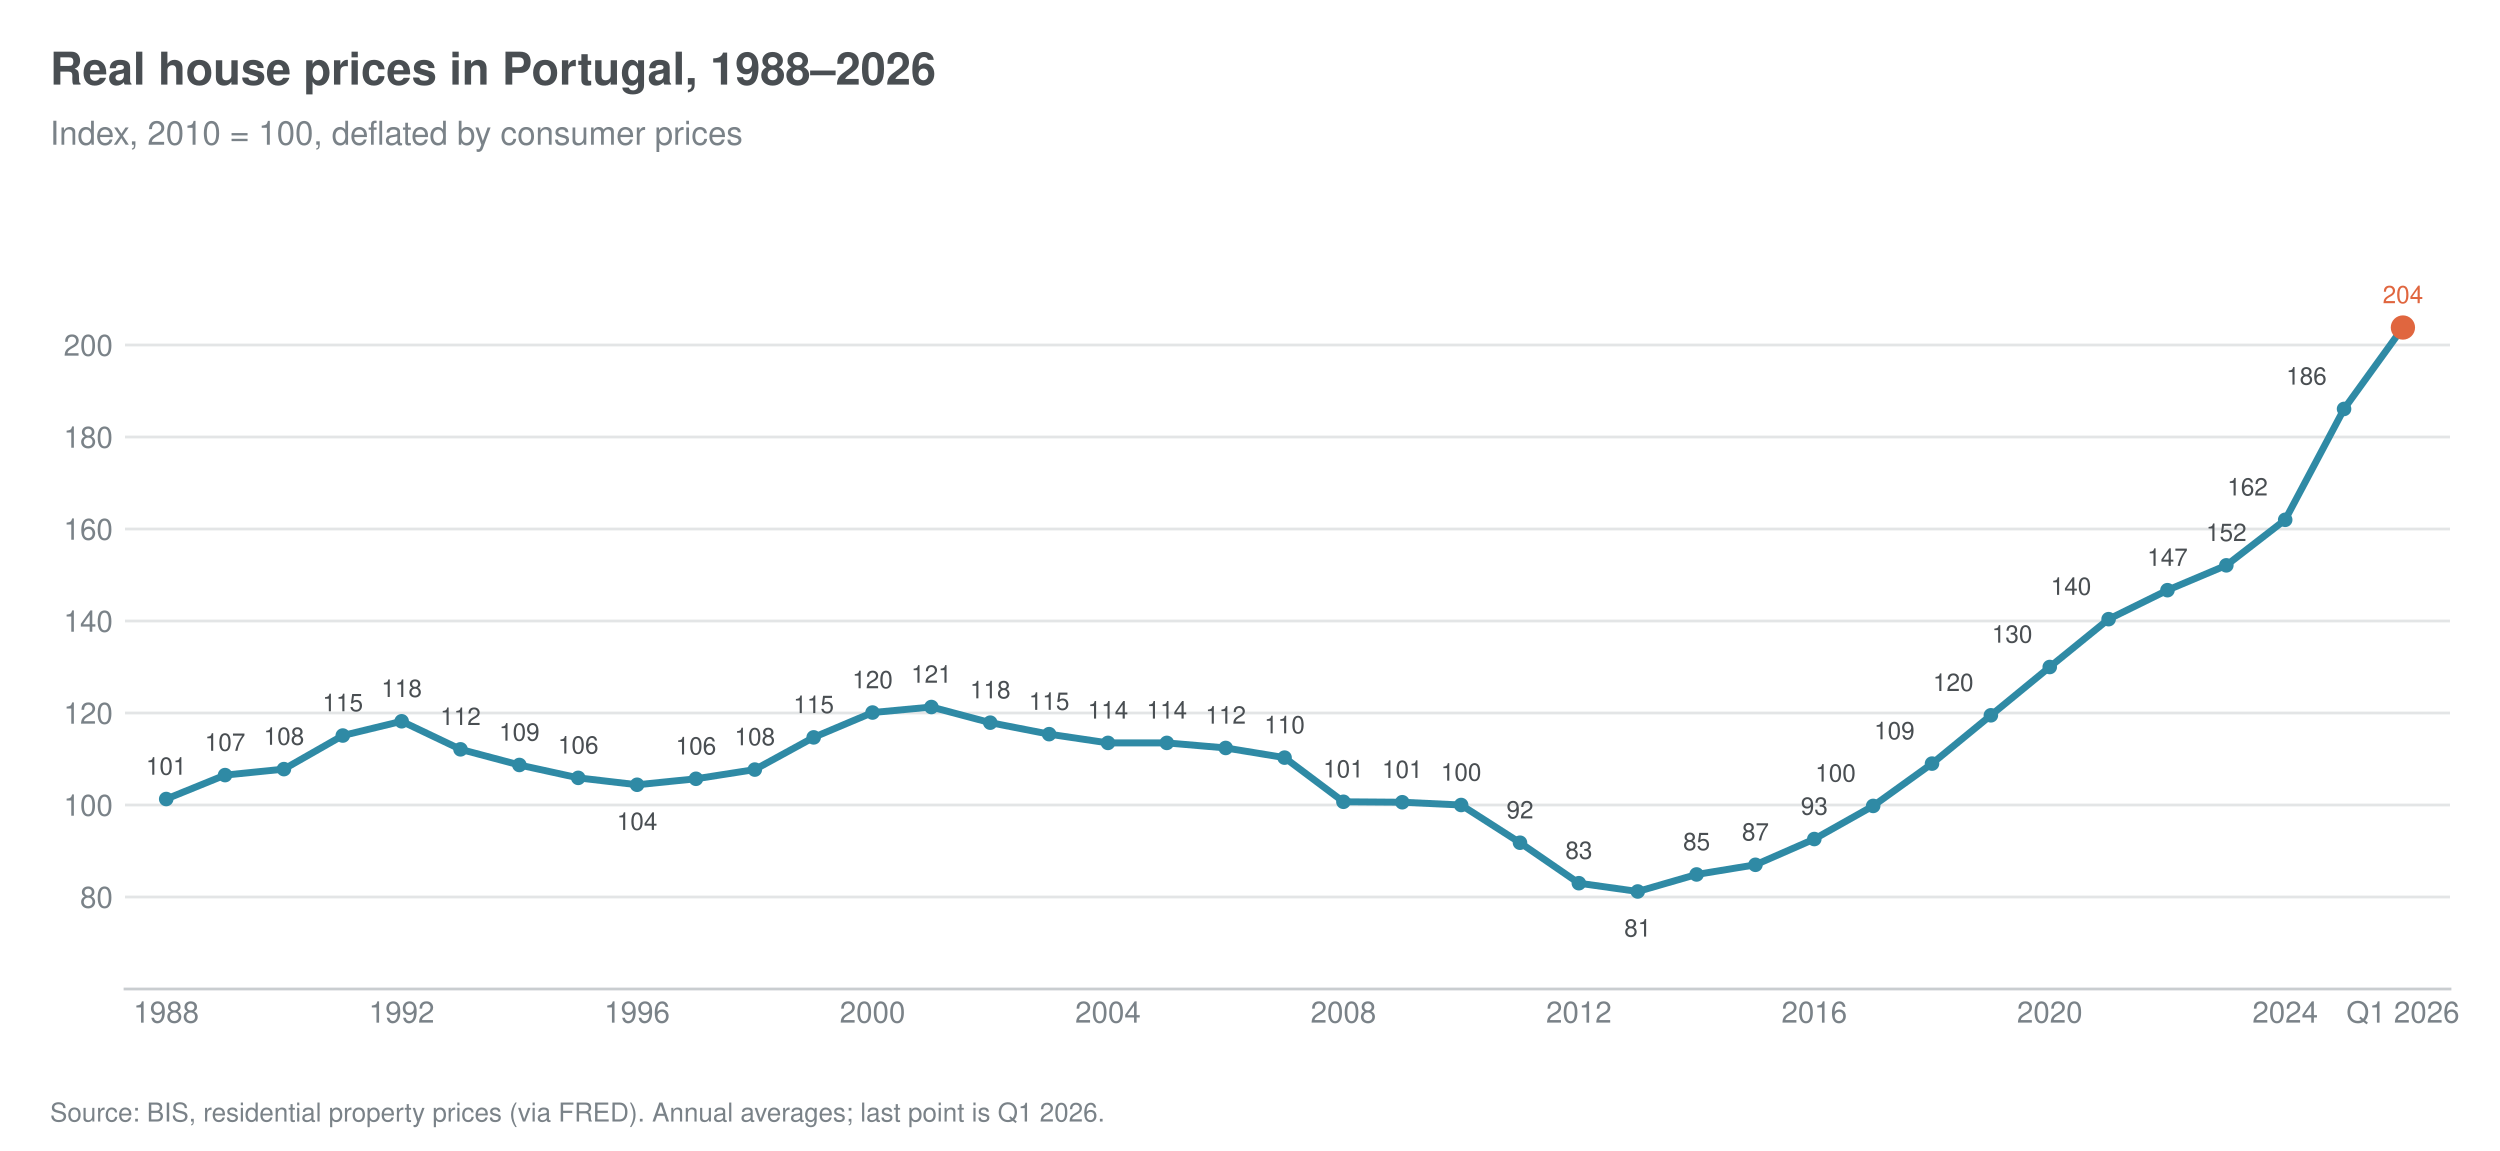
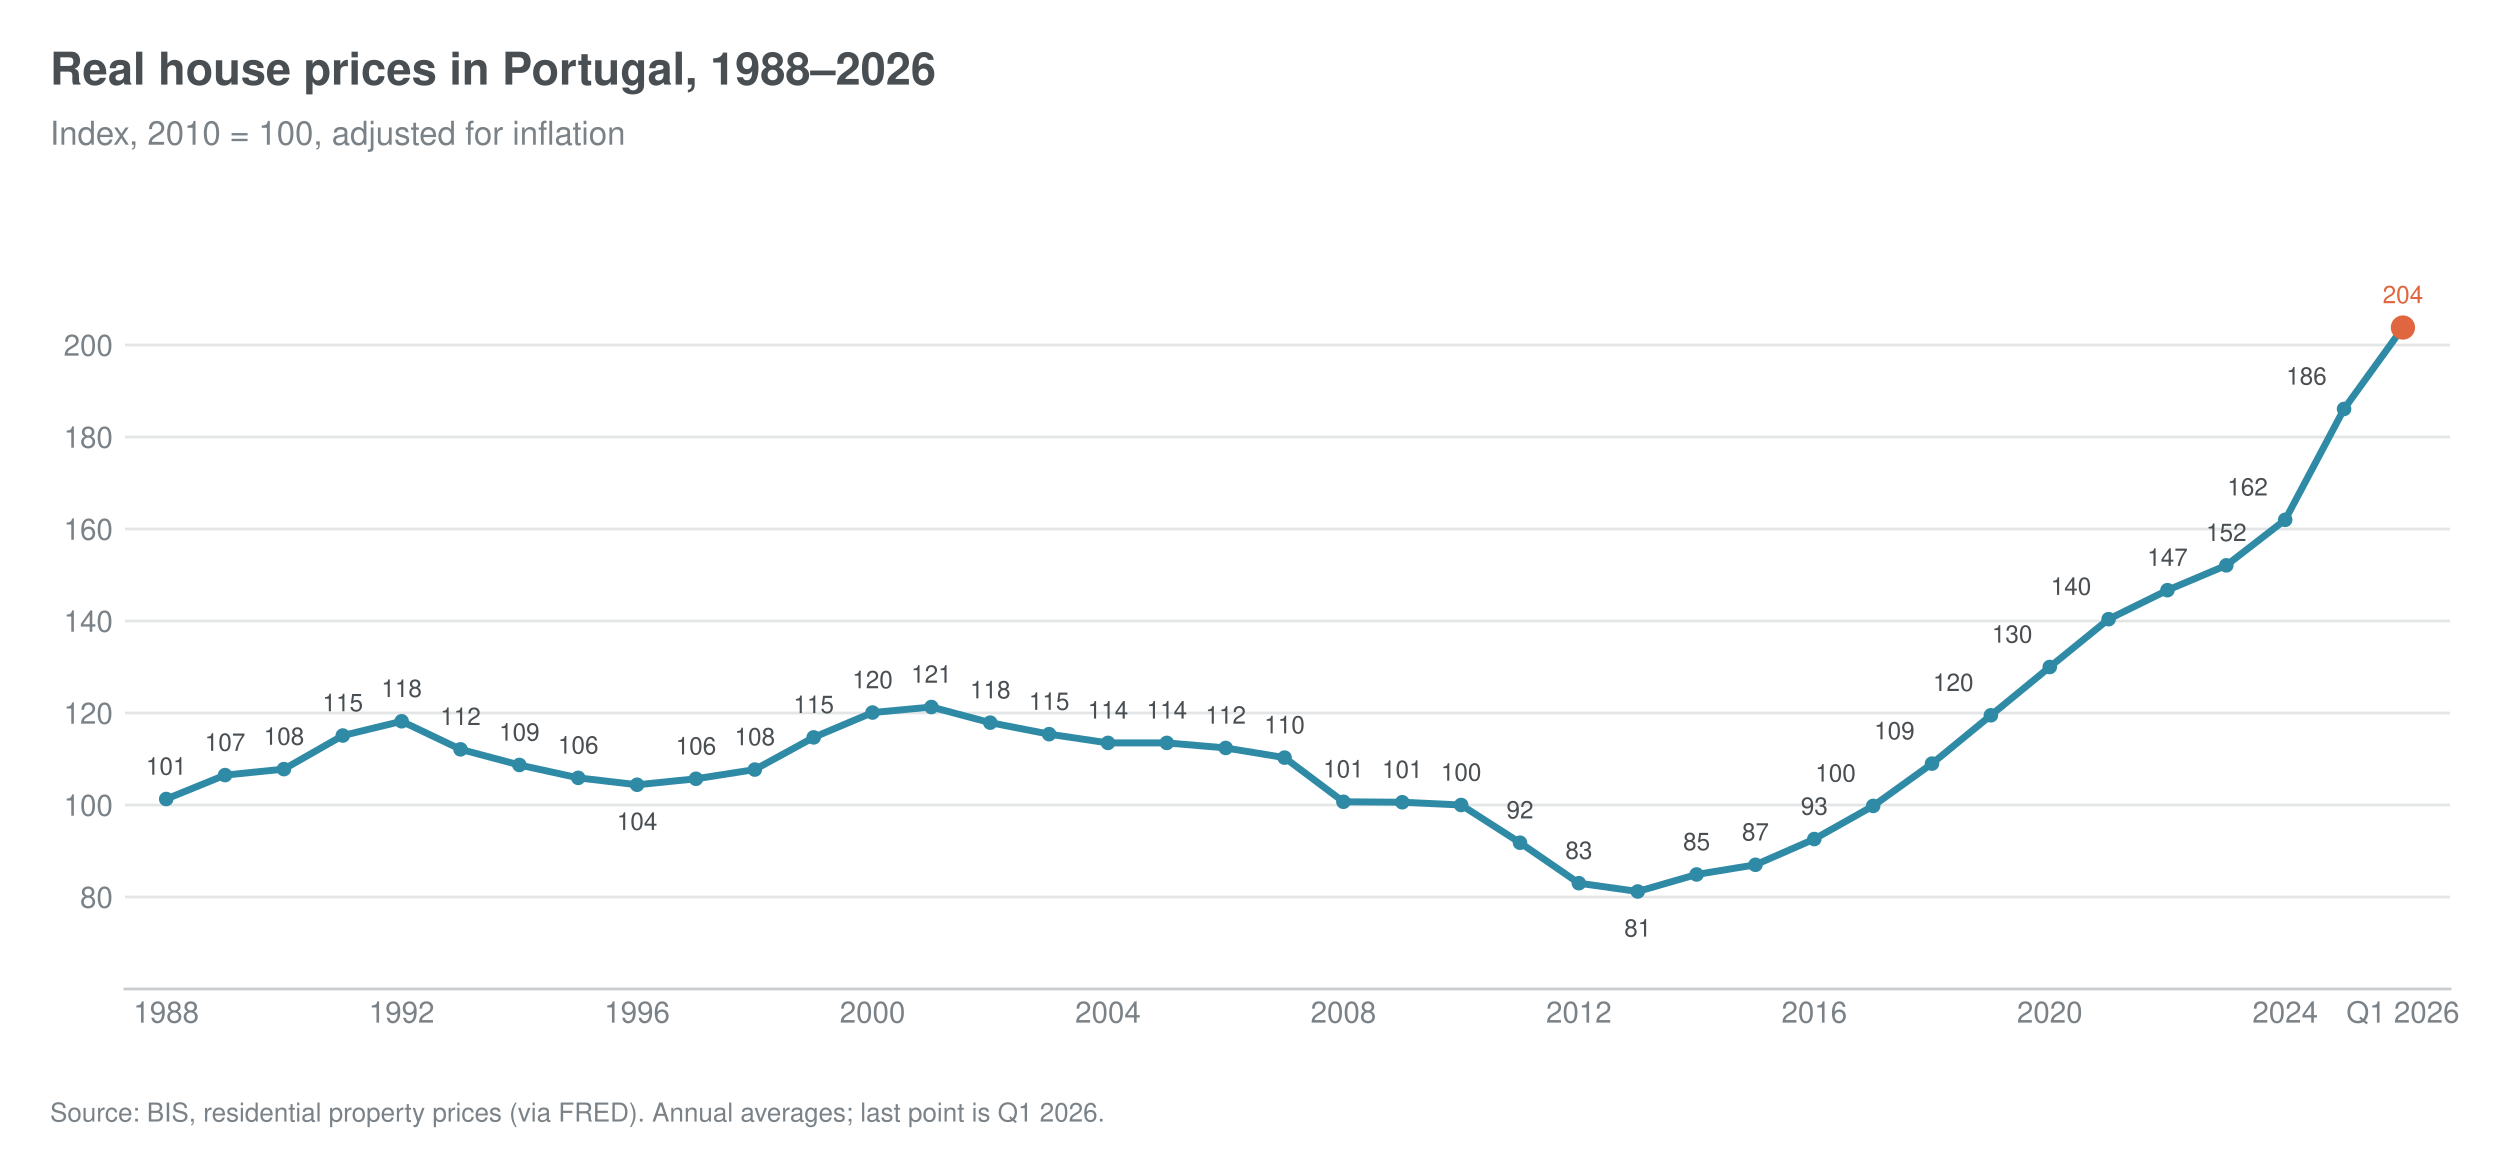
<svg xmlns="http://www.w3.org/2000/svg" xmlns:xlink="http://www.w3.org/1999/xlink" width="720pt" height="331.2pt" viewBox="0 0 720 331.2" version="1.1">
  <defs>
    <style type="text/css">*{stroke-linejoin: round; stroke-linecap: butt}</style>
  </defs>
  <g id="figure_1">
    <g id="patch_1">
      <path d="M 0 331.2  L 720 331.2  L 720 0  L 0 0  L 0 331.2  z " style="fill: none; opacity: 0" />
    </g>
    <g id="axes_1">
      <g id="patch_2">
        <path d="M 36 284.832  L 705.6 284.832  L 705.6 66.24  L 36 66.24  L 36 284.832  z " style="fill: none; opacity: 0" />
      </g>
      <g id="matplotlib.axis_1">
        <g id="xtick_1">
          <g id="line2d_1" />
          <g id="text_1">
            <text style="font-size: 8.5px; font-family: 'Helvetica Neue', 'Helvetica', 'Arial', 'Liberation Sans', 'DejaVu Sans', sans-serif; text-anchor: middle; fill: #7a8288" x="47.866" y="294.52" transform="rotate(-0 47.86633 294.5202)">1988</text>
          </g>
        </g>
        <g id="xtick_2">
          <g id="line2d_2" />
          <g id="text_2">
            <text style="font-size: 8.5px; font-family: 'Helvetica Neue', 'Helvetica', 'Arial', 'Liberation Sans', 'DejaVu Sans', sans-serif; text-anchor: middle; fill: #7a8288" x="115.674" y="294.52" transform="rotate(-0 115.6739 294.5202)">1992</text>
          </g>
        </g>
        <g id="xtick_3">
          <g id="line2d_3" />
          <g id="text_3">
            <text style="font-size: 8.5px; font-family: 'Helvetica Neue', 'Helvetica', 'Arial', 'Liberation Sans', 'DejaVu Sans', sans-serif; text-anchor: middle; fill: #7a8288" x="183.482" y="294.52" transform="rotate(-0 183.4815 294.5202)">1996</text>
          </g>
        </g>
        <g id="xtick_4">
          <g id="line2d_4" />
          <g id="text_4">
            <text style="font-size: 8.5px; font-family: 'Helvetica Neue', 'Helvetica', 'Arial', 'Liberation Sans', 'DejaVu Sans', sans-serif; text-anchor: middle; fill: #7a8288" x="251.289" y="294.52" transform="rotate(-0 251.2891 294.5202)">2000</text>
          </g>
        </g>
        <g id="xtick_5">
          <g id="line2d_5" />
          <g id="text_5">
            <text style="font-size: 8.5px; font-family: 'Helvetica Neue', 'Helvetica', 'Arial', 'Liberation Sans', 'DejaVu Sans', sans-serif; text-anchor: middle; fill: #7a8288" x="319.097" y="294.52" transform="rotate(-0 319.0967 294.5202)">2004</text>
          </g>
        </g>
        <g id="xtick_6">
          <g id="line2d_6" />
          <g id="text_6">
            <text style="font-size: 8.5px; font-family: 'Helvetica Neue', 'Helvetica', 'Arial', 'Liberation Sans', 'DejaVu Sans', sans-serif; text-anchor: middle; fill: #7a8288" x="386.904" y="294.52" transform="rotate(-0 386.9043 294.5202)">2008</text>
          </g>
        </g>
        <g id="xtick_7">
          <g id="line2d_7" />
          <g id="text_7">
            <text style="font-size: 8.5px; font-family: 'Helvetica Neue', 'Helvetica', 'Arial', 'Liberation Sans', 'DejaVu Sans', sans-serif; text-anchor: middle; fill: #7a8288" x="454.712" y="294.52" transform="rotate(-0 454.7119 294.5202)">2012</text>
          </g>
        </g>
        <g id="xtick_8">
          <g id="line2d_8" />
          <g id="text_8">
            <text style="font-size: 8.5px; font-family: 'Helvetica Neue', 'Helvetica', 'Arial', 'Liberation Sans', 'DejaVu Sans', sans-serif; text-anchor: middle; fill: #7a8288" x="522.519" y="294.52" transform="rotate(-0 522.5195 294.5202)">2016</text>
          </g>
        </g>
        <g id="xtick_9">
          <g id="line2d_9" />
          <g id="text_9">
            <text style="font-size: 8.5px; font-family: 'Helvetica Neue', 'Helvetica', 'Arial', 'Liberation Sans', 'DejaVu Sans', sans-serif; text-anchor: middle; fill: #7a8288" x="590.327" y="294.52" transform="rotate(-0 590.3271 294.5202)">2020</text>
          </g>
        </g>
        <g id="xtick_10">
          <g id="line2d_10" />
          <g id="text_10">
            <text style="font-size: 8.5px; font-family: 'Helvetica Neue', 'Helvetica', 'Arial', 'Liberation Sans', 'DejaVu Sans', sans-serif; text-anchor: middle; fill: #7a8288" x="658.135" y="294.52" transform="rotate(-0 658.1347 294.5202)">2024</text>
          </g>
        </g>
        <g id="xtick_11">
          <g id="line2d_11" />
          <g id="text_11">
            <text style="font-size: 8.5px; font-family: 'Helvetica Neue', 'Helvetica', 'Arial', 'Liberation Sans', 'DejaVu Sans', sans-serif; text-anchor: middle; fill: #7a8288" x="692.038" y="294.52" transform="rotate(-0 692.0385 294.5202)">Q1 2026</text>
          </g>
        </g>
      </g>
      <g id="matplotlib.axis_2">
        <g id="ytick_1">
          <g id="line2d_12">
-             <path d="M 36 258.336  L 705.6 258.336  " clip-path="url(#pe6fb217b22)" style="fill: none; stroke: #e3e5e6; stroke-width: 0.8; stroke-linecap: square" />
+             <path d="M 36 258.336  L 705.6 258.336  " clip-path="url(#pabfdc2b4d1)" style="fill: none; stroke: #e3e5e6; stroke-width: 0.8; stroke-linecap: square" />
          </g>
          <g id="line2d_13" />
          <g id="text_12">
            <text style="font-size: 8.5px; font-family: 'Helvetica Neue', 'Helvetica', 'Arial', 'Liberation Sans', 'DejaVu Sans', sans-serif; text-anchor: end; fill: #7a8288" x="32.5" y="261.43" transform="rotate(-0 32.5 261.4301)">80</text>
          </g>
        </g>
        <g id="ytick_2">
          <g id="line2d_14">
-             <path d="M 36 231.84  L 705.6 231.84  " clip-path="url(#pe6fb217b22)" style="fill: none; stroke: #e3e5e6; stroke-width: 0.8; stroke-linecap: square" />
+             <path d="M 36 231.84  L 705.6 231.84  " clip-path="url(#pabfdc2b4d1)" style="fill: none; stroke: #e3e5e6; stroke-width: 0.8; stroke-linecap: square" />
          </g>
          <g id="line2d_15" />
          <g id="text_13">
            <text style="font-size: 8.5px; font-family: 'Helvetica Neue', 'Helvetica', 'Arial', 'Liberation Sans', 'DejaVu Sans', sans-serif; text-anchor: end; fill: #7a8288" x="32.5" y="234.934" transform="rotate(-0 32.5 234.9341)">100</text>
          </g>
        </g>
        <g id="ytick_3">
          <g id="line2d_16">
-             <path d="M 36 205.344  L 705.6 205.344  " clip-path="url(#pe6fb217b22)" style="fill: none; stroke: #e3e5e6; stroke-width: 0.8; stroke-linecap: square" />
+             <path d="M 36 205.344  L 705.6 205.344  " clip-path="url(#pabfdc2b4d1)" style="fill: none; stroke: #e3e5e6; stroke-width: 0.8; stroke-linecap: square" />
          </g>
          <g id="line2d_17" />
          <g id="text_14">
            <text style="font-size: 8.5px; font-family: 'Helvetica Neue', 'Helvetica', 'Arial', 'Liberation Sans', 'DejaVu Sans', sans-serif; text-anchor: end; fill: #7a8288" x="32.5" y="208.438" transform="rotate(-0 32.5 208.4381)">120</text>
          </g>
        </g>
        <g id="ytick_4">
          <g id="line2d_18">
-             <path d="M 36 178.848  L 705.6 178.848  " clip-path="url(#pe6fb217b22)" style="fill: none; stroke: #e3e5e6; stroke-width: 0.8; stroke-linecap: square" />
+             <path d="M 36 178.848  L 705.6 178.848  " clip-path="url(#pabfdc2b4d1)" style="fill: none; stroke: #e3e5e6; stroke-width: 0.8; stroke-linecap: square" />
          </g>
          <g id="line2d_19" />
          <g id="text_15">
            <text style="font-size: 8.5px; font-family: 'Helvetica Neue', 'Helvetica', 'Arial', 'Liberation Sans', 'DejaVu Sans', sans-serif; text-anchor: end; fill: #7a8288" x="32.5" y="181.942" transform="rotate(-0 32.5 181.9421)">140</text>
          </g>
        </g>
        <g id="ytick_5">
          <g id="line2d_20">
-             <path d="M 36 152.352  L 705.6 152.352  " clip-path="url(#pe6fb217b22)" style="fill: none; stroke: #e3e5e6; stroke-width: 0.8; stroke-linecap: square" />
+             <path d="M 36 152.352  L 705.6 152.352  " clip-path="url(#pabfdc2b4d1)" style="fill: none; stroke: #e3e5e6; stroke-width: 0.8; stroke-linecap: square" />
          </g>
          <g id="line2d_21" />
          <g id="text_16">
            <text style="font-size: 8.5px; font-family: 'Helvetica Neue', 'Helvetica', 'Arial', 'Liberation Sans', 'DejaVu Sans', sans-serif; text-anchor: end; fill: #7a8288" x="32.5" y="155.446" transform="rotate(-0 32.5 155.4461)">160</text>
          </g>
        </g>
        <g id="ytick_6">
          <g id="line2d_22">
-             <path d="M 36 125.856  L 705.6 125.856  " clip-path="url(#pe6fb217b22)" style="fill: none; stroke: #e3e5e6; stroke-width: 0.8; stroke-linecap: square" />
+             <path d="M 36 125.856  L 705.6 125.856  " clip-path="url(#pabfdc2b4d1)" style="fill: none; stroke: #e3e5e6; stroke-width: 0.8; stroke-linecap: square" />
          </g>
          <g id="line2d_23" />
          <g id="text_17">
            <text style="font-size: 8.5px; font-family: 'Helvetica Neue', 'Helvetica', 'Arial', 'Liberation Sans', 'DejaVu Sans', sans-serif; text-anchor: end; fill: #7a8288" x="32.5" y="128.95" transform="rotate(-0 32.5 128.9501)">180</text>
          </g>
        </g>
        <g id="ytick_7">
          <g id="line2d_24">
-             <path d="M 36 99.36  L 705.6 99.36  " clip-path="url(#pe6fb217b22)" style="fill: none; stroke: #e3e5e6; stroke-width: 0.8; stroke-linecap: square" />
+             <path d="M 36 99.36  L 705.6 99.36  " clip-path="url(#pabfdc2b4d1)" style="fill: none; stroke: #e3e5e6; stroke-width: 0.8; stroke-linecap: square" />
          </g>
          <g id="line2d_25" />
          <g id="text_18">
            <text style="font-size: 8.5px; font-family: 'Helvetica Neue', 'Helvetica', 'Arial', 'Liberation Sans', 'DejaVu Sans', sans-serif; text-anchor: end; fill: #7a8288" x="32.5" y="102.454" transform="rotate(-0 32.5 102.4541)">200</text>
          </g>
        </g>
      </g>
      <g id="patch_3">
        <path d="M 36 284.832  L 705.6 284.832  " style="fill: none; stroke: #c9cdd0; stroke-width: 0.8; stroke-linejoin: miter; stroke-linecap: square" />
      </g>
      <g id="line2d_26">
-         <path d="M 47.866 230.118  L 64.818 223.229  L 81.77 221.507  L 98.722 211.836  L 115.674 207.729  L 132.626 215.81  L 149.578 220.314  L 166.53 224.024  L 183.482 226.011  L 200.433 224.289  L 217.385 221.639  L 234.337 212.365  L 251.289 205.212  L 268.241 203.622  L 285.193 208.126  L 302.145 211.438  L 319.097 213.955  L 336.049 213.955  L 353.001 215.412  L 369.952 218.195  L 386.904 230.913  L 403.856 231.045  L 420.808 231.84  L 437.76 242.703  L 454.712 254.362  L 471.664 256.746  L 488.616 251.844  L 505.568 249.062  L 522.519 241.644  L 539.471 232.105  L 556.423 219.917  L 573.375 206.006  L 590.327 192.096  L 607.279 178.318  L 624.231 169.972  L 641.183 162.818  L 658.135 149.702  L 675.087 117.775  L 692.038 94.326  " clip-path="url(#pe6fb217b22)" style="fill: none; stroke: #2f8aa5; stroke-width: 2; stroke-linecap: square" />
+         <path d="M 47.866 230.118  L 64.818 223.229  L 81.77 221.507  L 98.722 211.836  L 115.674 207.729  L 132.626 215.81  L 149.578 220.314  L 166.53 224.024  L 183.482 226.011  L 200.433 224.289  L 217.385 221.639  L 234.337 212.365  L 251.289 205.212  L 268.241 203.622  L 285.193 208.126  L 302.145 211.438  L 319.097 213.955  L 336.049 213.955  L 353.001 215.412  L 369.952 218.195  L 386.904 230.913  L 403.856 231.045  L 420.808 231.84  L 437.76 242.703  L 454.712 254.362  L 471.664 256.746  L 488.616 251.844  L 505.568 249.062  L 522.519 241.644  L 539.471 232.105  L 556.423 219.917  L 573.375 206.006  L 590.327 192.096  L 607.279 178.318  L 624.231 169.972  L 641.183 162.818  L 658.135 149.702  L 675.087 117.775  L 692.038 94.326  " clip-path="url(#pabfdc2b4d1)" style="fill: none; stroke: #2f8aa5; stroke-width: 2; stroke-linecap: square" />
        <defs>
-           <path id="m70485993e1" d="M 0 1.6  C 0.424 1.6 0.831 1.431 1.131 1.131  C 1.431 0.831 1.6 0.424 1.6 0  C 1.6 -0.424 1.431 -0.831 1.131 -1.131  C 0.831 -1.431 0.424 -1.6 0 -1.6  C -0.424 -1.6 -0.831 -1.431 -1.131 -1.131  C -1.431 -0.831 -1.6 -0.424 -1.6 0  C -1.6 0.424 -1.431 0.831 -1.131 1.131  C -0.831 1.431 -0.424 1.6 0 1.6  z " style="stroke: #2f8aa5" />
+           <path id="m7ae8216b52" d="M 0 1.6  C 0.424 1.6 0.831 1.431 1.131 1.131  C 1.431 0.831 1.6 0.424 1.6 0  C 1.6 -0.424 1.431 -0.831 1.131 -1.131  C 0.831 -1.431 0.424 -1.6 0 -1.6  C -0.424 -1.6 -0.831 -1.431 -1.131 -1.131  C -1.431 -0.831 -1.6 -0.424 -1.6 0  C -1.6 0.424 -1.431 0.831 -1.131 1.131  C -0.831 1.431 -0.424 1.6 0 1.6  z " style="stroke: #2f8aa5" />
        </defs>
-         <g clip-path="url(#pe6fb217b22)">
-           <use xlink:href="#m70485993e1" x="47.866" y="230.118" style="fill: #2f8aa5; stroke: #2f8aa5" />
-           <use xlink:href="#m70485993e1" x="64.818" y="223.229" style="fill: #2f8aa5; stroke: #2f8aa5" />
-           <use xlink:href="#m70485993e1" x="81.77" y="221.507" style="fill: #2f8aa5; stroke: #2f8aa5" />
-           <use xlink:href="#m70485993e1" x="98.722" y="211.836" style="fill: #2f8aa5; stroke: #2f8aa5" />
-           <use xlink:href="#m70485993e1" x="115.674" y="207.729" style="fill: #2f8aa5; stroke: #2f8aa5" />
-           <use xlink:href="#m70485993e1" x="132.626" y="215.81" style="fill: #2f8aa5; stroke: #2f8aa5" />
-           <use xlink:href="#m70485993e1" x="149.578" y="220.314" style="fill: #2f8aa5; stroke: #2f8aa5" />
-           <use xlink:href="#m70485993e1" x="166.53" y="224.024" style="fill: #2f8aa5; stroke: #2f8aa5" />
-           <use xlink:href="#m70485993e1" x="183.482" y="226.011" style="fill: #2f8aa5; stroke: #2f8aa5" />
-           <use xlink:href="#m70485993e1" x="200.433" y="224.289" style="fill: #2f8aa5; stroke: #2f8aa5" />
-           <use xlink:href="#m70485993e1" x="217.385" y="221.639" style="fill: #2f8aa5; stroke: #2f8aa5" />
-           <use xlink:href="#m70485993e1" x="234.337" y="212.365" style="fill: #2f8aa5; stroke: #2f8aa5" />
-           <use xlink:href="#m70485993e1" x="251.289" y="205.212" style="fill: #2f8aa5; stroke: #2f8aa5" />
-           <use xlink:href="#m70485993e1" x="268.241" y="203.622" style="fill: #2f8aa5; stroke: #2f8aa5" />
-           <use xlink:href="#m70485993e1" x="285.193" y="208.126" style="fill: #2f8aa5; stroke: #2f8aa5" />
-           <use xlink:href="#m70485993e1" x="302.145" y="211.438" style="fill: #2f8aa5; stroke: #2f8aa5" />
-           <use xlink:href="#m70485993e1" x="319.097" y="213.955" style="fill: #2f8aa5; stroke: #2f8aa5" />
-           <use xlink:href="#m70485993e1" x="336.049" y="213.955" style="fill: #2f8aa5; stroke: #2f8aa5" />
-           <use xlink:href="#m70485993e1" x="353.001" y="215.412" style="fill: #2f8aa5; stroke: #2f8aa5" />
-           <use xlink:href="#m70485993e1" x="369.952" y="218.195" style="fill: #2f8aa5; stroke: #2f8aa5" />
-           <use xlink:href="#m70485993e1" x="386.904" y="230.913" style="fill: #2f8aa5; stroke: #2f8aa5" />
-           <use xlink:href="#m70485993e1" x="403.856" y="231.045" style="fill: #2f8aa5; stroke: #2f8aa5" />
-           <use xlink:href="#m70485993e1" x="420.808" y="231.84" style="fill: #2f8aa5; stroke: #2f8aa5" />
-           <use xlink:href="#m70485993e1" x="437.76" y="242.703" style="fill: #2f8aa5; stroke: #2f8aa5" />
-           <use xlink:href="#m70485993e1" x="454.712" y="254.362" style="fill: #2f8aa5; stroke: #2f8aa5" />
-           <use xlink:href="#m70485993e1" x="471.664" y="256.746" style="fill: #2f8aa5; stroke: #2f8aa5" />
-           <use xlink:href="#m70485993e1" x="488.616" y="251.844" style="fill: #2f8aa5; stroke: #2f8aa5" />
-           <use xlink:href="#m70485993e1" x="505.568" y="249.062" style="fill: #2f8aa5; stroke: #2f8aa5" />
-           <use xlink:href="#m70485993e1" x="522.519" y="241.644" style="fill: #2f8aa5; stroke: #2f8aa5" />
-           <use xlink:href="#m70485993e1" x="539.471" y="232.105" style="fill: #2f8aa5; stroke: #2f8aa5" />
-           <use xlink:href="#m70485993e1" x="556.423" y="219.917" style="fill: #2f8aa5; stroke: #2f8aa5" />
-           <use xlink:href="#m70485993e1" x="573.375" y="206.006" style="fill: #2f8aa5; stroke: #2f8aa5" />
-           <use xlink:href="#m70485993e1" x="590.327" y="192.096" style="fill: #2f8aa5; stroke: #2f8aa5" />
-           <use xlink:href="#m70485993e1" x="607.279" y="178.318" style="fill: #2f8aa5; stroke: #2f8aa5" />
-           <use xlink:href="#m70485993e1" x="624.231" y="169.972" style="fill: #2f8aa5; stroke: #2f8aa5" />
-           <use xlink:href="#m70485993e1" x="641.183" y="162.818" style="fill: #2f8aa5; stroke: #2f8aa5" />
-           <use xlink:href="#m70485993e1" x="658.135" y="149.702" style="fill: #2f8aa5; stroke: #2f8aa5" />
-           <use xlink:href="#m70485993e1" x="675.087" y="117.775" style="fill: #2f8aa5; stroke: #2f8aa5" />
-           <use xlink:href="#m70485993e1" x="692.038" y="94.326" style="fill: #2f8aa5; stroke: #2f8aa5" />
+         <g clip-path="url(#pabfdc2b4d1)">
+           <use xlink:href="#m7ae8216b52" x="47.866" y="230.118" style="fill: #2f8aa5; stroke: #2f8aa5" />
+           <use xlink:href="#m7ae8216b52" x="64.818" y="223.229" style="fill: #2f8aa5; stroke: #2f8aa5" />
+           <use xlink:href="#m7ae8216b52" x="81.77" y="221.507" style="fill: #2f8aa5; stroke: #2f8aa5" />
+           <use xlink:href="#m7ae8216b52" x="98.722" y="211.836" style="fill: #2f8aa5; stroke: #2f8aa5" />
+           <use xlink:href="#m7ae8216b52" x="115.674" y="207.729" style="fill: #2f8aa5; stroke: #2f8aa5" />
+           <use xlink:href="#m7ae8216b52" x="132.626" y="215.81" style="fill: #2f8aa5; stroke: #2f8aa5" />
+           <use xlink:href="#m7ae8216b52" x="149.578" y="220.314" style="fill: #2f8aa5; stroke: #2f8aa5" />
+           <use xlink:href="#m7ae8216b52" x="166.53" y="224.024" style="fill: #2f8aa5; stroke: #2f8aa5" />
+           <use xlink:href="#m7ae8216b52" x="183.482" y="226.011" style="fill: #2f8aa5; stroke: #2f8aa5" />
+           <use xlink:href="#m7ae8216b52" x="200.433" y="224.289" style="fill: #2f8aa5; stroke: #2f8aa5" />
+           <use xlink:href="#m7ae8216b52" x="217.385" y="221.639" style="fill: #2f8aa5; stroke: #2f8aa5" />
+           <use xlink:href="#m7ae8216b52" x="234.337" y="212.365" style="fill: #2f8aa5; stroke: #2f8aa5" />
+           <use xlink:href="#m7ae8216b52" x="251.289" y="205.212" style="fill: #2f8aa5; stroke: #2f8aa5" />
+           <use xlink:href="#m7ae8216b52" x="268.241" y="203.622" style="fill: #2f8aa5; stroke: #2f8aa5" />
+           <use xlink:href="#m7ae8216b52" x="285.193" y="208.126" style="fill: #2f8aa5; stroke: #2f8aa5" />
+           <use xlink:href="#m7ae8216b52" x="302.145" y="211.438" style="fill: #2f8aa5; stroke: #2f8aa5" />
+           <use xlink:href="#m7ae8216b52" x="319.097" y="213.955" style="fill: #2f8aa5; stroke: #2f8aa5" />
+           <use xlink:href="#m7ae8216b52" x="336.049" y="213.955" style="fill: #2f8aa5; stroke: #2f8aa5" />
+           <use xlink:href="#m7ae8216b52" x="353.001" y="215.412" style="fill: #2f8aa5; stroke: #2f8aa5" />
+           <use xlink:href="#m7ae8216b52" x="369.952" y="218.195" style="fill: #2f8aa5; stroke: #2f8aa5" />
+           <use xlink:href="#m7ae8216b52" x="386.904" y="230.913" style="fill: #2f8aa5; stroke: #2f8aa5" />
+           <use xlink:href="#m7ae8216b52" x="403.856" y="231.045" style="fill: #2f8aa5; stroke: #2f8aa5" />
+           <use xlink:href="#m7ae8216b52" x="420.808" y="231.84" style="fill: #2f8aa5; stroke: #2f8aa5" />
+           <use xlink:href="#m7ae8216b52" x="437.76" y="242.703" style="fill: #2f8aa5; stroke: #2f8aa5" />
+           <use xlink:href="#m7ae8216b52" x="454.712" y="254.362" style="fill: #2f8aa5; stroke: #2f8aa5" />
+           <use xlink:href="#m7ae8216b52" x="471.664" y="256.746" style="fill: #2f8aa5; stroke: #2f8aa5" />
+           <use xlink:href="#m7ae8216b52" x="488.616" y="251.844" style="fill: #2f8aa5; stroke: #2f8aa5" />
+           <use xlink:href="#m7ae8216b52" x="505.568" y="249.062" style="fill: #2f8aa5; stroke: #2f8aa5" />
+           <use xlink:href="#m7ae8216b52" x="522.519" y="241.644" style="fill: #2f8aa5; stroke: #2f8aa5" />
+           <use xlink:href="#m7ae8216b52" x="539.471" y="232.105" style="fill: #2f8aa5; stroke: #2f8aa5" />
+           <use xlink:href="#m7ae8216b52" x="556.423" y="219.917" style="fill: #2f8aa5; stroke: #2f8aa5" />
+           <use xlink:href="#m7ae8216b52" x="573.375" y="206.006" style="fill: #2f8aa5; stroke: #2f8aa5" />
+           <use xlink:href="#m7ae8216b52" x="590.327" y="192.096" style="fill: #2f8aa5; stroke: #2f8aa5" />
+           <use xlink:href="#m7ae8216b52" x="607.279" y="178.318" style="fill: #2f8aa5; stroke: #2f8aa5" />
+           <use xlink:href="#m7ae8216b52" x="624.231" y="169.972" style="fill: #2f8aa5; stroke: #2f8aa5" />
+           <use xlink:href="#m7ae8216b52" x="641.183" y="162.818" style="fill: #2f8aa5; stroke: #2f8aa5" />
+           <use xlink:href="#m7ae8216b52" x="658.135" y="149.702" style="fill: #2f8aa5; stroke: #2f8aa5" />
+           <use xlink:href="#m7ae8216b52" x="675.087" y="117.775" style="fill: #2f8aa5; stroke: #2f8aa5" />
+           <use xlink:href="#m7ae8216b52" x="692.038" y="94.326" style="fill: #2f8aa5; stroke: #2f8aa5" />
        </g>
      </g>
      <g id="text_19">
        <text style="font-size: 7px; font-family: 'Helvetica Neue', 'Helvetica', 'Arial', 'Liberation Sans', 'DejaVu Sans', sans-serif; text-anchor: middle; fill: #494e52" x="47.866" y="223.118" transform="rotate(-0 47.86633 223.1178)">101</text>
      </g>
      <g id="text_20">
        <text style="font-size: 7px; font-family: 'Helvetica Neue', 'Helvetica', 'Arial', 'Liberation Sans', 'DejaVu Sans', sans-serif; text-anchor: middle; fill: #494e52" x="64.818" y="216.229" transform="rotate(-0 64.81823 216.2288)">107</text>
      </g>
      <g id="text_21">
        <text style="font-size: 7px; font-family: 'Helvetica Neue', 'Helvetica', 'Arial', 'Liberation Sans', 'DejaVu Sans', sans-serif; text-anchor: middle; fill: #494e52" x="81.77" y="214.507" transform="rotate(-0 81.77013 214.5066)">108</text>
      </g>
      <g id="text_22">
        <text style="font-size: 7px; font-family: 'Helvetica Neue', 'Helvetica', 'Arial', 'Liberation Sans', 'DejaVu Sans', sans-serif; text-anchor: middle; fill: #494e52" x="98.722" y="204.836" transform="rotate(-0 98.72203 204.8355)">115</text>
      </g>
      <g id="text_23">
        <text style="font-size: 7px; font-family: 'Helvetica Neue', 'Helvetica', 'Arial', 'Liberation Sans', 'DejaVu Sans', sans-serif; text-anchor: middle; fill: #494e52" x="115.674" y="200.729" transform="rotate(-0 115.6739 200.7286)">118</text>
      </g>
      <g id="text_24">
        <text style="font-size: 7px; font-family: 'Helvetica Neue', 'Helvetica', 'Arial', 'Liberation Sans', 'DejaVu Sans', sans-serif; text-anchor: middle; fill: #494e52" x="132.626" y="208.81" transform="rotate(-0 132.6258 208.8099)">112</text>
      </g>
      <g id="text_25">
        <text style="font-size: 7px; font-family: 'Helvetica Neue', 'Helvetica', 'Arial', 'Liberation Sans', 'DejaVu Sans', sans-serif; text-anchor: middle; fill: #494e52" x="149.578" y="213.314" transform="rotate(-0 149.5777 213.3142)">109</text>
      </g>
      <g id="text_26">
        <text style="font-size: 7px; font-family: 'Helvetica Neue', 'Helvetica', 'Arial', 'Liberation Sans', 'DejaVu Sans', sans-serif; text-anchor: middle; fill: #494e52" x="166.53" y="217.024" transform="rotate(-0 166.5296 217.0237)">106</text>
      </g>
      <g id="text_27">
        <text style="font-size: 7px; font-family: 'Helvetica Neue', 'Helvetica', 'Arial', 'Liberation Sans', 'DejaVu Sans', sans-serif; text-anchor: middle; fill: #494e52" x="183.482" y="239.011" transform="rotate(-0 183.4815 239.0109)">104</text>
      </g>
      <g id="text_28">
        <text style="font-size: 7px; font-family: 'Helvetica Neue', 'Helvetica', 'Arial', 'Liberation Sans', 'DejaVu Sans', sans-serif; text-anchor: middle; fill: #494e52" x="200.433" y="217.289" transform="rotate(-0 200.4334 217.2886)">106</text>
      </g>
      <g id="text_29">
        <text style="font-size: 7px; font-family: 'Helvetica Neue', 'Helvetica', 'Arial', 'Liberation Sans', 'DejaVu Sans', sans-serif; text-anchor: middle; fill: #494e52" x="217.385" y="214.639" transform="rotate(-0 217.3853 214.639)">108</text>
      </g>
      <g id="text_30">
        <text style="font-size: 7px; font-family: 'Helvetica Neue', 'Helvetica', 'Arial', 'Liberation Sans', 'DejaVu Sans', sans-serif; text-anchor: middle; fill: #494e52" x="234.337" y="205.365" transform="rotate(-0 234.3372 205.3654)">115</text>
      </g>
      <g id="text_31">
        <text style="font-size: 7px; font-family: 'Helvetica Neue', 'Helvetica', 'Arial', 'Liberation Sans', 'DejaVu Sans', sans-serif; text-anchor: middle; fill: #494e52" x="251.289" y="198.212" transform="rotate(-0 251.2891 198.2115)">120</text>
      </g>
      <g id="text_32">
        <text style="font-size: 7px; font-family: 'Helvetica Neue', 'Helvetica', 'Arial', 'Liberation Sans', 'DejaVu Sans', sans-serif; text-anchor: middle; fill: #494e52" x="268.241" y="196.622" transform="rotate(-0 268.241 196.6218)">121</text>
      </g>
      <g id="text_33">
        <text style="font-size: 7px; font-family: 'Helvetica Neue', 'Helvetica', 'Arial', 'Liberation Sans', 'DejaVu Sans', sans-serif; text-anchor: middle; fill: #494e52" x="285.193" y="201.126" transform="rotate(-0 285.1929 201.1261)">118</text>
      </g>
      <g id="text_34">
        <text style="font-size: 7px; font-family: 'Helvetica Neue', 'Helvetica', 'Arial', 'Liberation Sans', 'DejaVu Sans', sans-serif; text-anchor: middle; fill: #494e52" x="302.145" y="204.438" transform="rotate(-0 302.1448 204.4381)">115</text>
      </g>
      <g id="text_35">
        <text style="font-size: 7px; font-family: 'Helvetica Neue', 'Helvetica', 'Arial', 'Liberation Sans', 'DejaVu Sans', sans-serif; text-anchor: middle; fill: #494e52" x="319.097" y="206.955" transform="rotate(-0 319.0967 206.9552)">114</text>
      </g>
      <g id="text_36">
        <text style="font-size: 7px; font-family: 'Helvetica Neue', 'Helvetica', 'Arial', 'Liberation Sans', 'DejaVu Sans', sans-serif; text-anchor: middle; fill: #494e52" x="336.049" y="206.955" transform="rotate(-0 336.0486 206.9552)">114</text>
      </g>
      <g id="text_37">
        <text style="font-size: 7px; font-family: 'Helvetica Neue', 'Helvetica', 'Arial', 'Liberation Sans', 'DejaVu Sans', sans-serif; text-anchor: middle; fill: #494e52" x="353.001" y="208.412" transform="rotate(-0 353.0005 208.4125)">112</text>
      </g>
      <g id="text_38">
        <text style="font-size: 7px; font-family: 'Helvetica Neue', 'Helvetica', 'Arial', 'Liberation Sans', 'DejaVu Sans', sans-serif; text-anchor: middle; fill: #494e52" x="369.952" y="211.195" transform="rotate(-0 369.9524 211.1946)">110</text>
      </g>
      <g id="text_39">
        <text style="font-size: 7px; font-family: 'Helvetica Neue', 'Helvetica', 'Arial', 'Liberation Sans', 'DejaVu Sans', sans-serif; text-anchor: middle; fill: #494e52" x="386.904" y="223.913" transform="rotate(-0 386.9043 223.9126)">101</text>
      </g>
      <g id="text_40">
        <text style="font-size: 7px; font-family: 'Helvetica Neue', 'Helvetica', 'Arial', 'Liberation Sans', 'DejaVu Sans', sans-serif; text-anchor: middle; fill: #494e52" x="403.856" y="224.045" transform="rotate(-0 403.8562 224.0451)">101</text>
      </g>
      <g id="text_41">
        <text style="font-size: 7px; font-family: 'Helvetica Neue', 'Helvetica', 'Arial', 'Liberation Sans', 'DejaVu Sans', sans-serif; text-anchor: middle; fill: #494e52" x="420.808" y="224.84" transform="rotate(-0 420.8081 224.84)">100</text>
      </g>
      <g id="text_42">
        <text style="font-size: 7px; font-family: 'Helvetica Neue', 'Helvetica', 'Arial', 'Liberation Sans', 'DejaVu Sans', sans-serif; text-anchor: middle; fill: #494e52" x="437.76" y="235.703" transform="rotate(-0 437.76 235.7034)">92</text>
      </g>
      <g id="text_43">
        <text style="font-size: 7px; font-family: 'Helvetica Neue', 'Helvetica', 'Arial', 'Liberation Sans', 'DejaVu Sans', sans-serif; text-anchor: middle; fill: #494e52" x="454.712" y="247.362" transform="rotate(-0 454.7119 247.3616)">83</text>
      </g>
      <g id="text_44">
        <text style="font-size: 7px; font-family: 'Helvetica Neue', 'Helvetica', 'Arial', 'Liberation Sans', 'DejaVu Sans', sans-serif; text-anchor: middle; fill: #494e52" x="471.664" y="269.746" transform="rotate(-0 471.6638 269.7462)">81</text>
      </g>
      <g id="text_45">
        <text style="font-size: 7px; font-family: 'Helvetica Neue', 'Helvetica', 'Arial', 'Liberation Sans', 'DejaVu Sans', sans-serif; text-anchor: middle; fill: #494e52" x="488.616" y="244.844" transform="rotate(-0 488.6157 244.8445)">85</text>
      </g>
      <g id="text_46">
        <text style="font-size: 7px; font-family: 'Helvetica Neue', 'Helvetica', 'Arial', 'Liberation Sans', 'DejaVu Sans', sans-serif; text-anchor: middle; fill: #494e52" x="505.568" y="242.062" transform="rotate(-0 505.5676 242.0624)">87</text>
      </g>
      <g id="text_47">
        <text style="font-size: 7px; font-family: 'Helvetica Neue', 'Helvetica', 'Arial', 'Liberation Sans', 'DejaVu Sans', sans-serif; text-anchor: middle; fill: #494e52" x="522.519" y="234.644" transform="rotate(-0 522.5195 234.6435)">93</text>
      </g>
      <g id="text_48">
        <text style="font-size: 7px; font-family: 'Helvetica Neue', 'Helvetica', 'Arial', 'Liberation Sans', 'DejaVu Sans', sans-serif; text-anchor: end; fill: #494e52" x="534.471" y="225.105" transform="rotate(-0 534.4714 225.105)">100</text>
      </g>
      <g id="text_49">
        <text style="font-size: 7px; font-family: 'Helvetica Neue', 'Helvetica', 'Arial', 'Liberation Sans', 'DejaVu Sans', sans-serif; text-anchor: end; fill: #494e52" x="551.423" y="212.917" transform="rotate(-0 551.4233 212.9168)">109</text>
      </g>
      <g id="text_50">
        <text style="font-size: 7px; font-family: 'Helvetica Neue', 'Helvetica', 'Arial', 'Liberation Sans', 'DejaVu Sans', sans-serif; text-anchor: end; fill: #494e52" x="568.375" y="199.006" transform="rotate(-0 568.3752 199.0064)">120</text>
      </g>
      <g id="text_51">
        <text style="font-size: 7px; font-family: 'Helvetica Neue', 'Helvetica', 'Arial', 'Liberation Sans', 'DejaVu Sans', sans-serif; text-anchor: end; fill: #494e52" x="585.327" y="185.096" transform="rotate(-0 585.3271 185.096)">130</text>
      </g>
      <g id="text_52">
        <text style="font-size: 7px; font-family: 'Helvetica Neue', 'Helvetica', 'Arial', 'Liberation Sans', 'DejaVu Sans', sans-serif; text-anchor: end; fill: #494e52" x="602.279" y="171.318" transform="rotate(-0 602.279 171.3181)">140</text>
      </g>
      <g id="text_53">
        <text style="font-size: 7px; font-family: 'Helvetica Neue', 'Helvetica', 'Arial', 'Liberation Sans', 'DejaVu Sans', sans-serif; text-anchor: middle; fill: #494e52" x="624.231" y="162.972" transform="rotate(-0 624.2309 162.9718)">147</text>
      </g>
      <g id="text_54">
        <text style="font-size: 7px; font-family: 'Helvetica Neue', 'Helvetica', 'Arial', 'Liberation Sans', 'DejaVu Sans', sans-serif; text-anchor: middle; fill: #494e52" x="641.183" y="155.818" transform="rotate(-0 641.1828 155.8179)">152</text>
      </g>
      <g id="text_55">
        <text style="font-size: 7px; font-family: 'Helvetica Neue', 'Helvetica', 'Arial', 'Liberation Sans', 'DejaVu Sans', sans-serif; text-anchor: end; fill: #494e52" x="653.135" y="142.702" transform="rotate(-0 653.1347 142.7024)">162</text>
      </g>
      <g id="text_56">
        <text style="font-size: 7px; font-family: 'Helvetica Neue', 'Helvetica', 'Arial', 'Liberation Sans', 'DejaVu Sans', sans-serif; text-anchor: end; fill: #494e52" x="670.087" y="110.775" transform="rotate(-0 670.0866 110.7747)">186</text>
      </g>
      <g id="text_57">
        <text style="font-size: 7px; font-family: 'Helvetica Neue', 'Helvetica', 'Arial', 'Liberation Sans', 'DejaVu Sans', sans-serif; text-anchor: middle; fill: #e0663f" x="692.038" y="87.326" transform="rotate(-0 692.0385 87.32576)">204</text>
      </g>
      <g id="line2d_27">
-         <path d="M 692.038 94.326  " clip-path="url(#pe6fb217b22)" style="fill: none; stroke: #e0663f; stroke-width: 1.5; stroke-linecap: square" />
+         <path d="M 692.038 94.326  " clip-path="url(#pabfdc2b4d1)" style="fill: none; stroke: #e0663f; stroke-width: 1.5; stroke-linecap: square" />
        <defs>
-           <path id="mfe52b59cb9" d="M 0 3  C 0.796 3 1.559 2.684 2.121 2.121  C 2.684 1.559 3 0.796 3 0  C 3 -0.796 2.684 -1.559 2.121 -2.121  C 1.559 -2.684 0.796 -3 0 -3  C -0.796 -3 -1.559 -2.684 -2.121 -2.121  C -2.684 -1.559 -3 -0.796 -3 0  C -3 0.796 -2.684 1.559 -2.121 2.121  C -1.559 2.684 -0.796 3 0 3  z " style="stroke: #e0663f" />
+           <path id="m672ee9ad23" d="M 0 3  C 0.796 3 1.559 2.684 2.121 2.121  C 2.684 1.559 3 0.796 3 0  C 3 -0.796 2.684 -1.559 2.121 -2.121  C 1.559 -2.684 0.796 -3 0 -3  C -0.796 -3 -1.559 -2.684 -2.121 -2.121  C -2.684 -1.559 -3 -0.796 -3 0  C -3 0.796 -2.684 1.559 -2.121 2.121  C -1.559 2.684 -0.796 3 0 3  z " style="stroke: #e0663f" />
        </defs>
-         <g clip-path="url(#pe6fb217b22)">
-           <use xlink:href="#mfe52b59cb9" x="692.038" y="94.326" style="fill: #e0663f; stroke: #e0663f" />
+         <g clip-path="url(#pabfdc2b4d1)">
+           <use xlink:href="#m672ee9ad23" x="692.038" y="94.326" style="fill: #e0663f; stroke: #e0663f" />
        </g>
      </g>
    </g>
    <g id="text_58">
      <text style="font-weight: 700; font-size: 13px; font-family: 'Helvetica Neue', 'Helvetica', 'Arial', 'Liberation Sans', 'DejaVu Sans', sans-serif; text-anchor: start; fill: #494e52" x="14.4" y="24.368" transform="rotate(-0 14.4 24.36836)">Real house prices in Portugal, 1988–2026</text>
    </g>
    <g id="text_59">
-       <text style="font-size: 9.5px; font-family: 'Helvetica Neue', 'Helvetica', 'Arial', 'Liberation Sans', 'DejaVu Sans', sans-serif; text-anchor: start; fill: #7a8288" x="14.4" y="41.692" transform="rotate(-0 14.4 41.69226)">Index, 2010 = 100, deflated by consumer prices</text>
+       <text style="font-size: 9.5px; font-family: 'Helvetica Neue', 'Helvetica', 'Arial', 'Liberation Sans', 'DejaVu Sans', sans-serif; text-anchor: start; fill: #7a8288" x="14.4" y="41.692" transform="rotate(-0 14.4 41.69226)">Index, 2010 = 100, adjusted for inflation</text>
    </g>
    <g id="text_60">
      <text style="font-size: 7.5px; font-family: 'Helvetica Neue', 'Helvetica', 'Arial', 'Liberation Sans', 'DejaVu Sans', sans-serif; text-anchor: start; fill: #7a8288" x="14.4" y="322.998" transform="rotate(-0 14.4 322.9976)">Source: BIS, residential property prices (via FRED). Annual averages; last point is Q1 2026.</text>
    </g>
  </g>
  <defs>
-     <clipPath id="pe6fb217b22">
+     <clipPath id="pabfdc2b4d1">
      <rect x="36" y="66.24" width="669.6" height="218.592" />
    </clipPath>
  </defs>
</svg>
